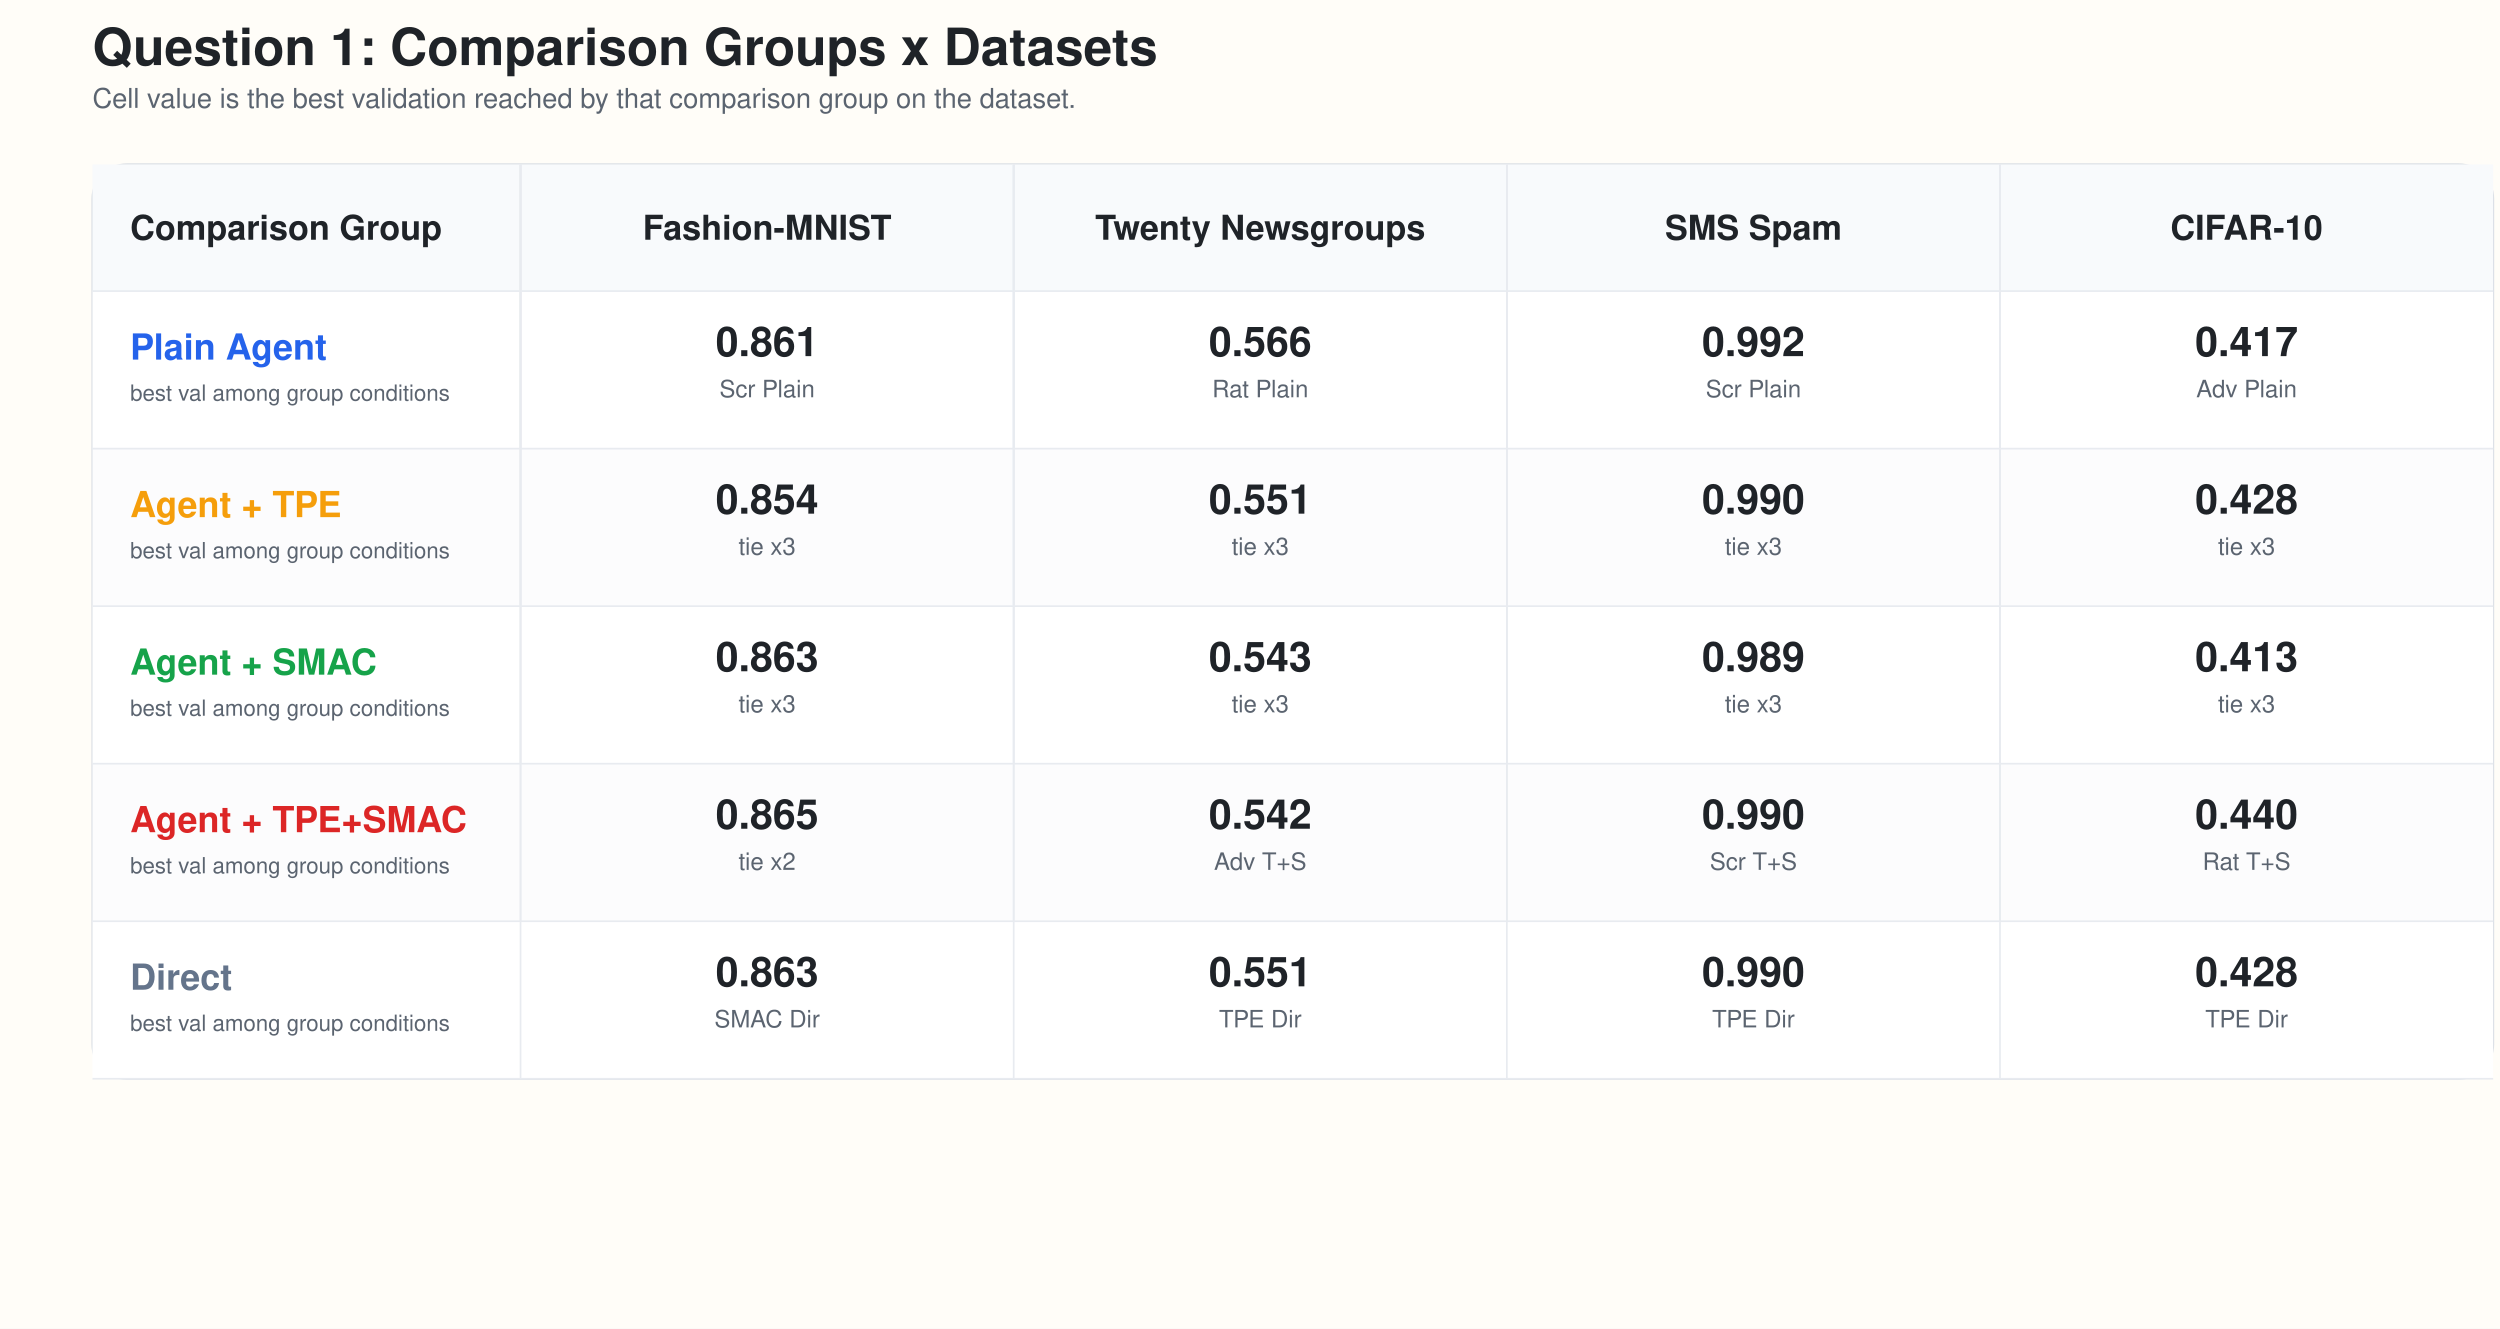
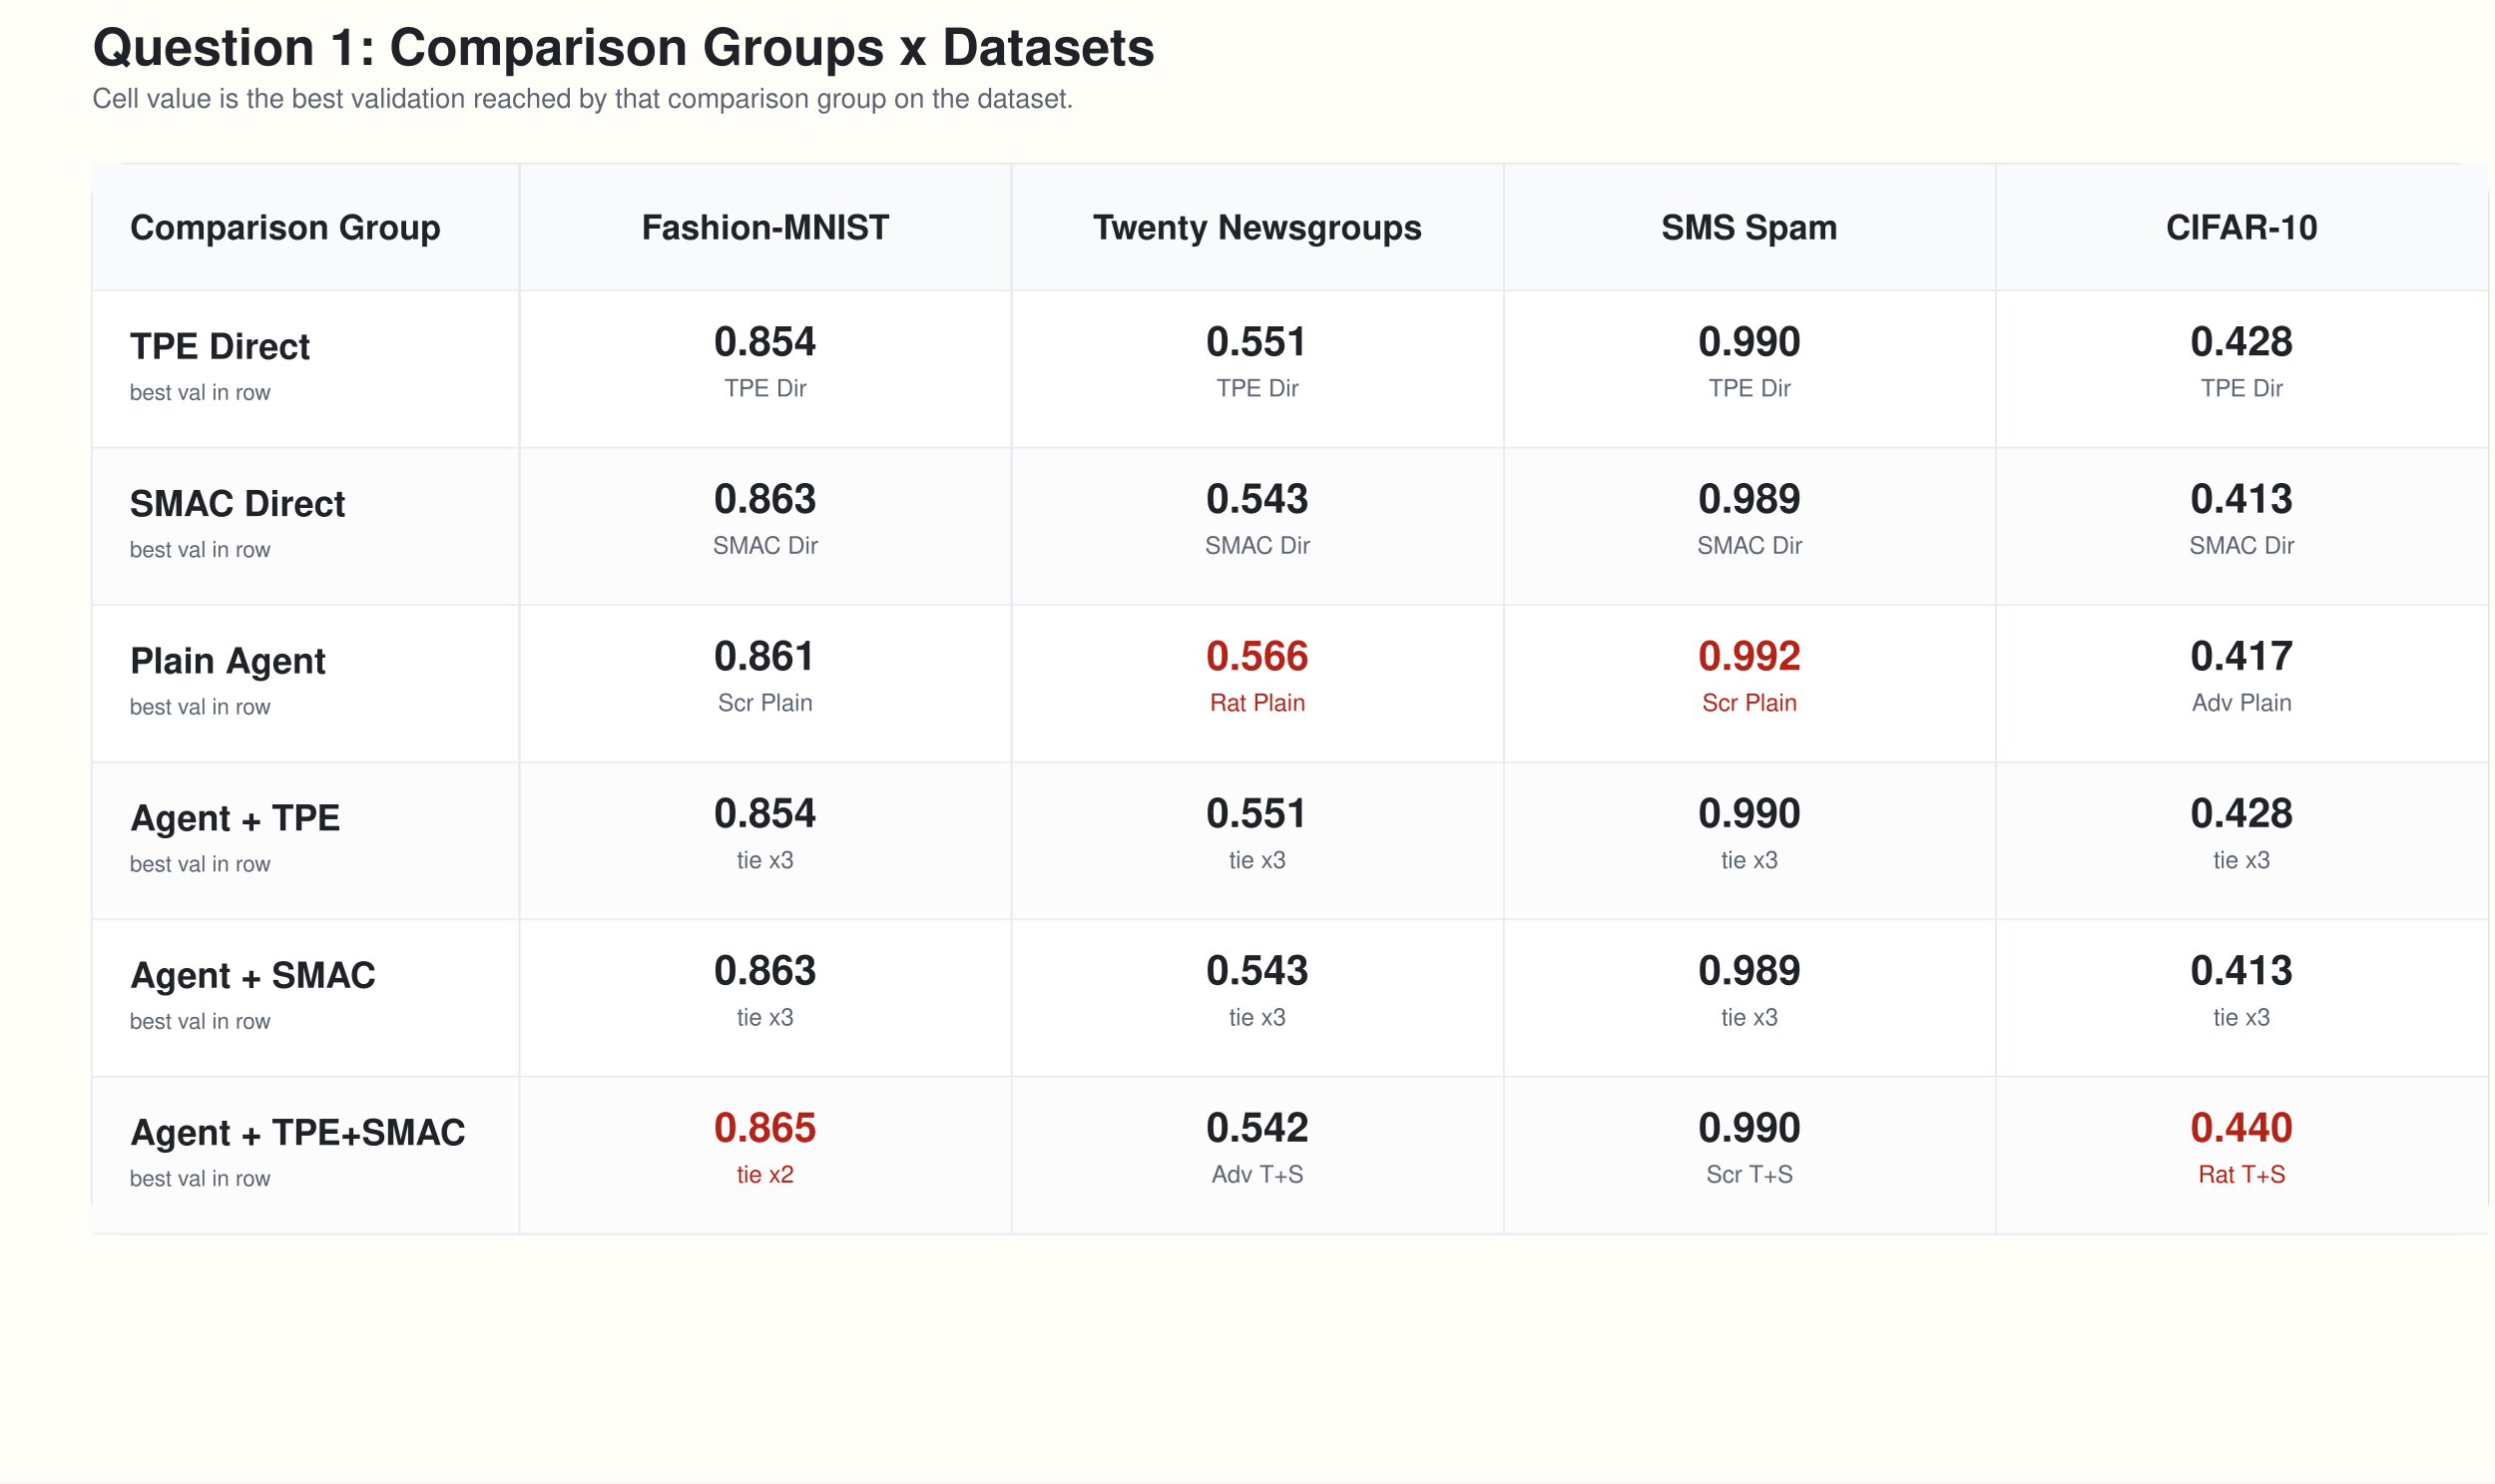
- <svg xmlns="http://www.w3.org/2000/svg" width="1460" height="776" viewBox="0 0 1460 776">
+ <svg xmlns="http://www.w3.org/2000/svg" width="1460" height="868" viewBox="0 0 1460 868">
  <style>
.bg{fill:#fffdf8;}
.title{font-family:Helvetica,Arial,sans-serif;font-size:30px;font-weight:700;fill:#1f2328;}
.subtitle{font-family:Helvetica,Arial,sans-serif;font-size:16px;fill:#5b6470;}
.label{font-family:Helvetica,Arial,sans-serif;fill:#1f2328;}
.subtle{font-family:Helvetica,Arial,sans-serif;fill:#5b6470;}
.grid{stroke:#e8ebf0;stroke-width:1;}
</style>
-   <rect class="bg" width="1460" height="776" />
+   <rect class="bg" width="1460" height="868" />
  <text class="title" x="54" y="38">Question 1: Comparison Groups x Datasets</text>
  <text class="subtitle" x="54" y="63">Cell value is the best validation reached by that comparison group on the dataset.</text>
-   <rect x="54" y="96" width="1402" height="534" rx="20" fill="#ffffff" stroke="#d7dce3" stroke-width="1.2" />
+   <rect x="54" y="96" width="1402" height="626" rx="20" fill="#ffffff" stroke="#d7dce3" stroke-width="1.2" />
  <rect x="304" y="96" width="288" height="74" fill="#f8fafc" />
  <text class="label" x="448.0" y="140.0" text-anchor="middle" font-size="20" font-weight="700">Fashion-MNIST</text>
  <rect x="592" y="96" width="288" height="74" fill="#f8fafc" />
  <text class="label" x="736.0" y="140.0" text-anchor="middle" font-size="20" font-weight="700">Twenty Newsgroups</text>
  <rect x="880" y="96" width="288" height="74" fill="#f8fafc" />
  <text class="label" x="1024.0" y="140.0" text-anchor="middle" font-size="20" font-weight="700">SMS Spam</text>
  <rect x="1168" y="96" width="288" height="74" fill="#f8fafc" />
  <text class="label" x="1312.0" y="140.0" text-anchor="middle" font-size="20" font-weight="700">CIFAR-10</text>
  <rect x="54" y="96" width="250" height="74" fill="#f8fafc" />
  <text class="label" x="76" y="140.0" font-size="20" font-weight="700">Comparison Group</text>
  <rect x="54" y="170" width="1402" height="92" fill="#ffffff" />
  <line class="grid" x1="54" y1="170" x2="1456" y2="170" />
-   <text x="76" y="210.0" font-family="Helvetica,Arial,sans-serif" font-size="21" font-weight="700" fill="#2563eb">Plain Agent</text>
-   <text class="subtle" x="76" y="234.0" font-size="13">best val among group conditions</text>
-   <line class="grid" x1="304" y1="96" x2="304" y2="630" />
-   <text class="label" x="448.0" y="208.0" text-anchor="middle" font-size="24" font-weight="700">0.861</text>
-   <text class="subtle" x="448.0" y="232.0" text-anchor="middle" font-size="14">Scr Plain</text>
-   <line class="grid" x1="592" y1="96" x2="592" y2="630" />
-   <text class="label" x="736.0" y="208.0" text-anchor="middle" font-size="24" font-weight="700">0.566</text>
-   <text class="subtle" x="736.0" y="232.0" text-anchor="middle" font-size="14">Rat Plain</text>
-   <line class="grid" x1="880" y1="96" x2="880" y2="630" />
-   <text class="label" x="1024.0" y="208.0" text-anchor="middle" font-size="24" font-weight="700">0.992</text>
-   <text class="subtle" x="1024.0" y="232.0" text-anchor="middle" font-size="14">Scr Plain</text>
-   <line class="grid" x1="1168" y1="96" x2="1168" y2="630" />
-   <text class="label" x="1312.0" y="208.0" text-anchor="middle" font-size="24" font-weight="700">0.417</text>
-   <text class="subtle" x="1312.0" y="232.0" text-anchor="middle" font-size="14">Adv Plain</text>
+   <text x="76" y="210.0" font-family="Helvetica,Arial,sans-serif" font-size="21" font-weight="700" fill="#1f2328">TPE Direct</text>
+   <text class="subtle" x="76" y="234.0" font-size="13">best val in row</text>
+   <line class="grid" x1="304" y1="96" x2="304" y2="722" />
+   <text x="448.0" y="208.0" text-anchor="middle" font-family="Helvetica,Arial,sans-serif" font-size="24" font-weight="800" fill="#1f2328">0.854</text>
+   <text x="448.0" y="232.0" text-anchor="middle" font-family="Helvetica,Arial,sans-serif" font-size="14" fill="#5b6470">TPE Dir</text>
+   <line class="grid" x1="592" y1="96" x2="592" y2="722" />
+   <text x="736.0" y="208.0" text-anchor="middle" font-family="Helvetica,Arial,sans-serif" font-size="24" font-weight="800" fill="#1f2328">0.551</text>
+   <text x="736.0" y="232.0" text-anchor="middle" font-family="Helvetica,Arial,sans-serif" font-size="14" fill="#5b6470">TPE Dir</text>
+   <line class="grid" x1="880" y1="96" x2="880" y2="722" />
+   <text x="1024.0" y="208.0" text-anchor="middle" font-family="Helvetica,Arial,sans-serif" font-size="24" font-weight="800" fill="#1f2328">0.990</text>
+   <text x="1024.0" y="232.0" text-anchor="middle" font-family="Helvetica,Arial,sans-serif" font-size="14" fill="#5b6470">TPE Dir</text>
+   <line class="grid" x1="1168" y1="96" x2="1168" y2="722" />
+   <text x="1312.0" y="208.0" text-anchor="middle" font-family="Helvetica,Arial,sans-serif" font-size="24" font-weight="800" fill="#1f2328">0.428</text>
+   <text x="1312.0" y="232.0" text-anchor="middle" font-family="Helvetica,Arial,sans-serif" font-size="14" fill="#5b6470">TPE Dir</text>
  <rect x="54" y="262" width="1402" height="92" fill="#fcfcfd" />
  <line class="grid" x1="54" y1="262" x2="1456" y2="262" />
-   <text x="76" y="302.0" font-family="Helvetica,Arial,sans-serif" font-size="21" font-weight="700" fill="#f59e0b">Agent + TPE</text>
-   <text class="subtle" x="76" y="326.0" font-size="13">best val among group conditions</text>
-   <line class="grid" x1="304" y1="96" x2="304" y2="630" />
-   <text class="label" x="448.0" y="300.0" text-anchor="middle" font-size="24" font-weight="700">0.854</text>
-   <text class="subtle" x="448.0" y="324.0" text-anchor="middle" font-size="14">tie x3</text>
-   <line class="grid" x1="592" y1="96" x2="592" y2="630" />
-   <text class="label" x="736.0" y="300.0" text-anchor="middle" font-size="24" font-weight="700">0.551</text>
-   <text class="subtle" x="736.0" y="324.0" text-anchor="middle" font-size="14">tie x3</text>
-   <line class="grid" x1="880" y1="96" x2="880" y2="630" />
-   <text class="label" x="1024.0" y="300.0" text-anchor="middle" font-size="24" font-weight="700">0.990</text>
-   <text class="subtle" x="1024.0" y="324.0" text-anchor="middle" font-size="14">tie x3</text>
-   <line class="grid" x1="1168" y1="96" x2="1168" y2="630" />
-   <text class="label" x="1312.0" y="300.0" text-anchor="middle" font-size="24" font-weight="700">0.428</text>
-   <text class="subtle" x="1312.0" y="324.0" text-anchor="middle" font-size="14">tie x3</text>
+   <text x="76" y="302.0" font-family="Helvetica,Arial,sans-serif" font-size="21" font-weight="700" fill="#1f2328">SMAC Direct</text>
+   <text class="subtle" x="76" y="326.0" font-size="13">best val in row</text>
+   <line class="grid" x1="304" y1="96" x2="304" y2="722" />
+   <text x="448.0" y="300.0" text-anchor="middle" font-family="Helvetica,Arial,sans-serif" font-size="24" font-weight="800" fill="#1f2328">0.863</text>
+   <text x="448.0" y="324.0" text-anchor="middle" font-family="Helvetica,Arial,sans-serif" font-size="14" fill="#5b6470">SMAC Dir</text>
+   <line class="grid" x1="592" y1="96" x2="592" y2="722" />
+   <text x="736.0" y="300.0" text-anchor="middle" font-family="Helvetica,Arial,sans-serif" font-size="24" font-weight="800" fill="#1f2328">0.543</text>
+   <text x="736.0" y="324.0" text-anchor="middle" font-family="Helvetica,Arial,sans-serif" font-size="14" fill="#5b6470">SMAC Dir</text>
+   <line class="grid" x1="880" y1="96" x2="880" y2="722" />
+   <text x="1024.0" y="300.0" text-anchor="middle" font-family="Helvetica,Arial,sans-serif" font-size="24" font-weight="800" fill="#1f2328">0.989</text>
+   <text x="1024.0" y="324.0" text-anchor="middle" font-family="Helvetica,Arial,sans-serif" font-size="14" fill="#5b6470">SMAC Dir</text>
+   <line class="grid" x1="1168" y1="96" x2="1168" y2="722" />
+   <text x="1312.0" y="300.0" text-anchor="middle" font-family="Helvetica,Arial,sans-serif" font-size="24" font-weight="800" fill="#1f2328">0.413</text>
+   <text x="1312.0" y="324.0" text-anchor="middle" font-family="Helvetica,Arial,sans-serif" font-size="14" fill="#5b6470">SMAC Dir</text>
  <rect x="54" y="354" width="1402" height="92" fill="#ffffff" />
  <line class="grid" x1="54" y1="354" x2="1456" y2="354" />
-   <text x="76" y="394.0" font-family="Helvetica,Arial,sans-serif" font-size="21" font-weight="700" fill="#16a34a">Agent + SMAC</text>
-   <text class="subtle" x="76" y="418.0" font-size="13">best val among group conditions</text>
-   <line class="grid" x1="304" y1="96" x2="304" y2="630" />
-   <text class="label" x="448.0" y="392.0" text-anchor="middle" font-size="24" font-weight="700">0.863</text>
-   <text class="subtle" x="448.0" y="416.0" text-anchor="middle" font-size="14">tie x3</text>
-   <line class="grid" x1="592" y1="96" x2="592" y2="630" />
-   <text class="label" x="736.0" y="392.0" text-anchor="middle" font-size="24" font-weight="700">0.543</text>
-   <text class="subtle" x="736.0" y="416.0" text-anchor="middle" font-size="14">tie x3</text>
-   <line class="grid" x1="880" y1="96" x2="880" y2="630" />
-   <text class="label" x="1024.0" y="392.0" text-anchor="middle" font-size="24" font-weight="700">0.989</text>
-   <text class="subtle" x="1024.0" y="416.0" text-anchor="middle" font-size="14">tie x3</text>
-   <line class="grid" x1="1168" y1="96" x2="1168" y2="630" />
-   <text class="label" x="1312.0" y="392.0" text-anchor="middle" font-size="24" font-weight="700">0.413</text>
-   <text class="subtle" x="1312.0" y="416.0" text-anchor="middle" font-size="14">tie x3</text>
+   <text x="76" y="394.0" font-family="Helvetica,Arial,sans-serif" font-size="21" font-weight="700" fill="#1f2328">Plain Agent</text>
+   <text class="subtle" x="76" y="418.0" font-size="13">best val in row</text>
+   <line class="grid" x1="304" y1="96" x2="304" y2="722" />
+   <text x="448.0" y="392.0" text-anchor="middle" font-family="Helvetica,Arial,sans-serif" font-size="24" font-weight="800" fill="#1f2328">0.861</text>
+   <text x="448.0" y="416.0" text-anchor="middle" font-family="Helvetica,Arial,sans-serif" font-size="14" fill="#5b6470">Scr Plain</text>
+   <line class="grid" x1="592" y1="96" x2="592" y2="722" />
+   <text x="736.0" y="392.0" text-anchor="middle" font-family="Helvetica,Arial,sans-serif" font-size="24" font-weight="800" fill="#b42318">0.566</text>
+   <text x="736.0" y="416.0" text-anchor="middle" font-family="Helvetica,Arial,sans-serif" font-size="14" fill="#b42318">Rat Plain</text>
+   <line class="grid" x1="880" y1="96" x2="880" y2="722" />
+   <text x="1024.0" y="392.0" text-anchor="middle" font-family="Helvetica,Arial,sans-serif" font-size="24" font-weight="800" fill="#b42318">0.992</text>
+   <text x="1024.0" y="416.0" text-anchor="middle" font-family="Helvetica,Arial,sans-serif" font-size="14" fill="#b42318">Scr Plain</text>
+   <line class="grid" x1="1168" y1="96" x2="1168" y2="722" />
+   <text x="1312.0" y="392.0" text-anchor="middle" font-family="Helvetica,Arial,sans-serif" font-size="24" font-weight="800" fill="#1f2328">0.417</text>
+   <text x="1312.0" y="416.0" text-anchor="middle" font-family="Helvetica,Arial,sans-serif" font-size="14" fill="#5b6470">Adv Plain</text>
  <rect x="54" y="446" width="1402" height="92" fill="#fcfcfd" />
  <line class="grid" x1="54" y1="446" x2="1456" y2="446" />
-   <text x="76" y="486.0" font-family="Helvetica,Arial,sans-serif" font-size="21" font-weight="700" fill="#dc2626">Agent + TPE+SMAC</text>
-   <text class="subtle" x="76" y="510.0" font-size="13">best val among group conditions</text>
-   <line class="grid" x1="304" y1="96" x2="304" y2="630" />
-   <text class="label" x="448.0" y="484.0" text-anchor="middle" font-size="24" font-weight="700">0.865</text>
-   <text class="subtle" x="448.0" y="508.0" text-anchor="middle" font-size="14">tie x2</text>
-   <line class="grid" x1="592" y1="96" x2="592" y2="630" />
-   <text class="label" x="736.0" y="484.0" text-anchor="middle" font-size="24" font-weight="700">0.542</text>
-   <text class="subtle" x="736.0" y="508.0" text-anchor="middle" font-size="14">Adv T+S</text>
-   <line class="grid" x1="880" y1="96" x2="880" y2="630" />
-   <text class="label" x="1024.0" y="484.0" text-anchor="middle" font-size="24" font-weight="700">0.990</text>
-   <text class="subtle" x="1024.0" y="508.0" text-anchor="middle" font-size="14">Scr T+S</text>
-   <line class="grid" x1="1168" y1="96" x2="1168" y2="630" />
-   <text class="label" x="1312.0" y="484.0" text-anchor="middle" font-size="24" font-weight="700">0.440</text>
-   <text class="subtle" x="1312.0" y="508.0" text-anchor="middle" font-size="14">Rat T+S</text>
+   <text x="76" y="486.0" font-family="Helvetica,Arial,sans-serif" font-size="21" font-weight="700" fill="#1f2328">Agent + TPE</text>
+   <text class="subtle" x="76" y="510.0" font-size="13">best val in row</text>
+   <line class="grid" x1="304" y1="96" x2="304" y2="722" />
+   <text x="448.0" y="484.0" text-anchor="middle" font-family="Helvetica,Arial,sans-serif" font-size="24" font-weight="800" fill="#1f2328">0.854</text>
+   <text x="448.0" y="508.0" text-anchor="middle" font-family="Helvetica,Arial,sans-serif" font-size="14" fill="#5b6470">tie x3</text>
+   <line class="grid" x1="592" y1="96" x2="592" y2="722" />
+   <text x="736.0" y="484.0" text-anchor="middle" font-family="Helvetica,Arial,sans-serif" font-size="24" font-weight="800" fill="#1f2328">0.551</text>
+   <text x="736.0" y="508.0" text-anchor="middle" font-family="Helvetica,Arial,sans-serif" font-size="14" fill="#5b6470">tie x3</text>
+   <line class="grid" x1="880" y1="96" x2="880" y2="722" />
+   <text x="1024.0" y="484.0" text-anchor="middle" font-family="Helvetica,Arial,sans-serif" font-size="24" font-weight="800" fill="#1f2328">0.990</text>
+   <text x="1024.0" y="508.0" text-anchor="middle" font-family="Helvetica,Arial,sans-serif" font-size="14" fill="#5b6470">tie x3</text>
+   <line class="grid" x1="1168" y1="96" x2="1168" y2="722" />
+   <text x="1312.0" y="484.0" text-anchor="middle" font-family="Helvetica,Arial,sans-serif" font-size="24" font-weight="800" fill="#1f2328">0.428</text>
+   <text x="1312.0" y="508.0" text-anchor="middle" font-family="Helvetica,Arial,sans-serif" font-size="14" fill="#5b6470">tie x3</text>
  <rect x="54" y="538" width="1402" height="92" fill="#ffffff" />
  <line class="grid" x1="54" y1="538" x2="1456" y2="538" />
-   <text x="76" y="578.0" font-family="Helvetica,Arial,sans-serif" font-size="21" font-weight="700" fill="#64748b">Direct</text>
-   <text class="subtle" x="76" y="602.0" font-size="13">best val among group conditions</text>
-   <line class="grid" x1="304" y1="96" x2="304" y2="630" />
-   <text class="label" x="448.0" y="576.0" text-anchor="middle" font-size="24" font-weight="700">0.863</text>
-   <text class="subtle" x="448.0" y="600.0" text-anchor="middle" font-size="14">SMAC Dir</text>
-   <line class="grid" x1="592" y1="96" x2="592" y2="630" />
-   <text class="label" x="736.0" y="576.0" text-anchor="middle" font-size="24" font-weight="700">0.551</text>
-   <text class="subtle" x="736.0" y="600.0" text-anchor="middle" font-size="14">TPE Dir</text>
-   <line class="grid" x1="880" y1="96" x2="880" y2="630" />
-   <text class="label" x="1024.0" y="576.0" text-anchor="middle" font-size="24" font-weight="700">0.990</text>
-   <text class="subtle" x="1024.0" y="600.0" text-anchor="middle" font-size="14">TPE Dir</text>
-   <line class="grid" x1="1168" y1="96" x2="1168" y2="630" />
-   <text class="label" x="1312.0" y="576.0" text-anchor="middle" font-size="24" font-weight="700">0.428</text>
-   <text class="subtle" x="1312.0" y="600.0" text-anchor="middle" font-size="14">TPE Dir</text>
+   <text x="76" y="578.0" font-family="Helvetica,Arial,sans-serif" font-size="21" font-weight="700" fill="#1f2328">Agent + SMAC</text>
+   <text class="subtle" x="76" y="602.0" font-size="13">best val in row</text>
+   <line class="grid" x1="304" y1="96" x2="304" y2="722" />
+   <text x="448.0" y="576.0" text-anchor="middle" font-family="Helvetica,Arial,sans-serif" font-size="24" font-weight="800" fill="#1f2328">0.863</text>
+   <text x="448.0" y="600.0" text-anchor="middle" font-family="Helvetica,Arial,sans-serif" font-size="14" fill="#5b6470">tie x3</text>
+   <line class="grid" x1="592" y1="96" x2="592" y2="722" />
+   <text x="736.0" y="576.0" text-anchor="middle" font-family="Helvetica,Arial,sans-serif" font-size="24" font-weight="800" fill="#1f2328">0.543</text>
+   <text x="736.0" y="600.0" text-anchor="middle" font-family="Helvetica,Arial,sans-serif" font-size="14" fill="#5b6470">tie x3</text>
+   <line class="grid" x1="880" y1="96" x2="880" y2="722" />
+   <text x="1024.0" y="576.0" text-anchor="middle" font-family="Helvetica,Arial,sans-serif" font-size="24" font-weight="800" fill="#1f2328">0.989</text>
+   <text x="1024.0" y="600.0" text-anchor="middle" font-family="Helvetica,Arial,sans-serif" font-size="14" fill="#5b6470">tie x3</text>
+   <line class="grid" x1="1168" y1="96" x2="1168" y2="722" />
+   <text x="1312.0" y="576.0" text-anchor="middle" font-family="Helvetica,Arial,sans-serif" font-size="24" font-weight="800" fill="#1f2328">0.413</text>
+   <text x="1312.0" y="600.0" text-anchor="middle" font-family="Helvetica,Arial,sans-serif" font-size="14" fill="#5b6470">tie x3</text>
+   <rect x="54" y="630" width="1402" height="92" fill="#fcfcfd" />
  <line class="grid" x1="54" y1="630" x2="1456" y2="630" />
+   <text x="76" y="670.0" font-family="Helvetica,Arial,sans-serif" font-size="21" font-weight="700" fill="#1f2328">Agent + TPE+SMAC</text>
+   <text class="subtle" x="76" y="694.0" font-size="13">best val in row</text>
+   <line class="grid" x1="304" y1="96" x2="304" y2="722" />
+   <text x="448.0" y="668.0" text-anchor="middle" font-family="Helvetica,Arial,sans-serif" font-size="24" font-weight="800" fill="#b42318">0.865</text>
+   <text x="448.0" y="692.0" text-anchor="middle" font-family="Helvetica,Arial,sans-serif" font-size="14" fill="#b42318">tie x2</text>
+   <line class="grid" x1="592" y1="96" x2="592" y2="722" />
+   <text x="736.0" y="668.0" text-anchor="middle" font-family="Helvetica,Arial,sans-serif" font-size="24" font-weight="800" fill="#1f2328">0.542</text>
+   <text x="736.0" y="692.0" text-anchor="middle" font-family="Helvetica,Arial,sans-serif" font-size="14" fill="#5b6470">Adv T+S</text>
+   <line class="grid" x1="880" y1="96" x2="880" y2="722" />
+   <text x="1024.0" y="668.0" text-anchor="middle" font-family="Helvetica,Arial,sans-serif" font-size="24" font-weight="800" fill="#1f2328">0.990</text>
+   <text x="1024.0" y="692.0" text-anchor="middle" font-family="Helvetica,Arial,sans-serif" font-size="14" fill="#5b6470">Scr T+S</text>
+   <line class="grid" x1="1168" y1="96" x2="1168" y2="722" />
+   <text x="1312.0" y="668.0" text-anchor="middle" font-family="Helvetica,Arial,sans-serif" font-size="24" font-weight="800" fill="#b42318">0.440</text>
+   <text x="1312.0" y="692.0" text-anchor="middle" font-family="Helvetica,Arial,sans-serif" font-size="14" fill="#b42318">Rat T+S</text>
+   <line class="grid" x1="54" y1="722" x2="1456" y2="722" />
</svg>
